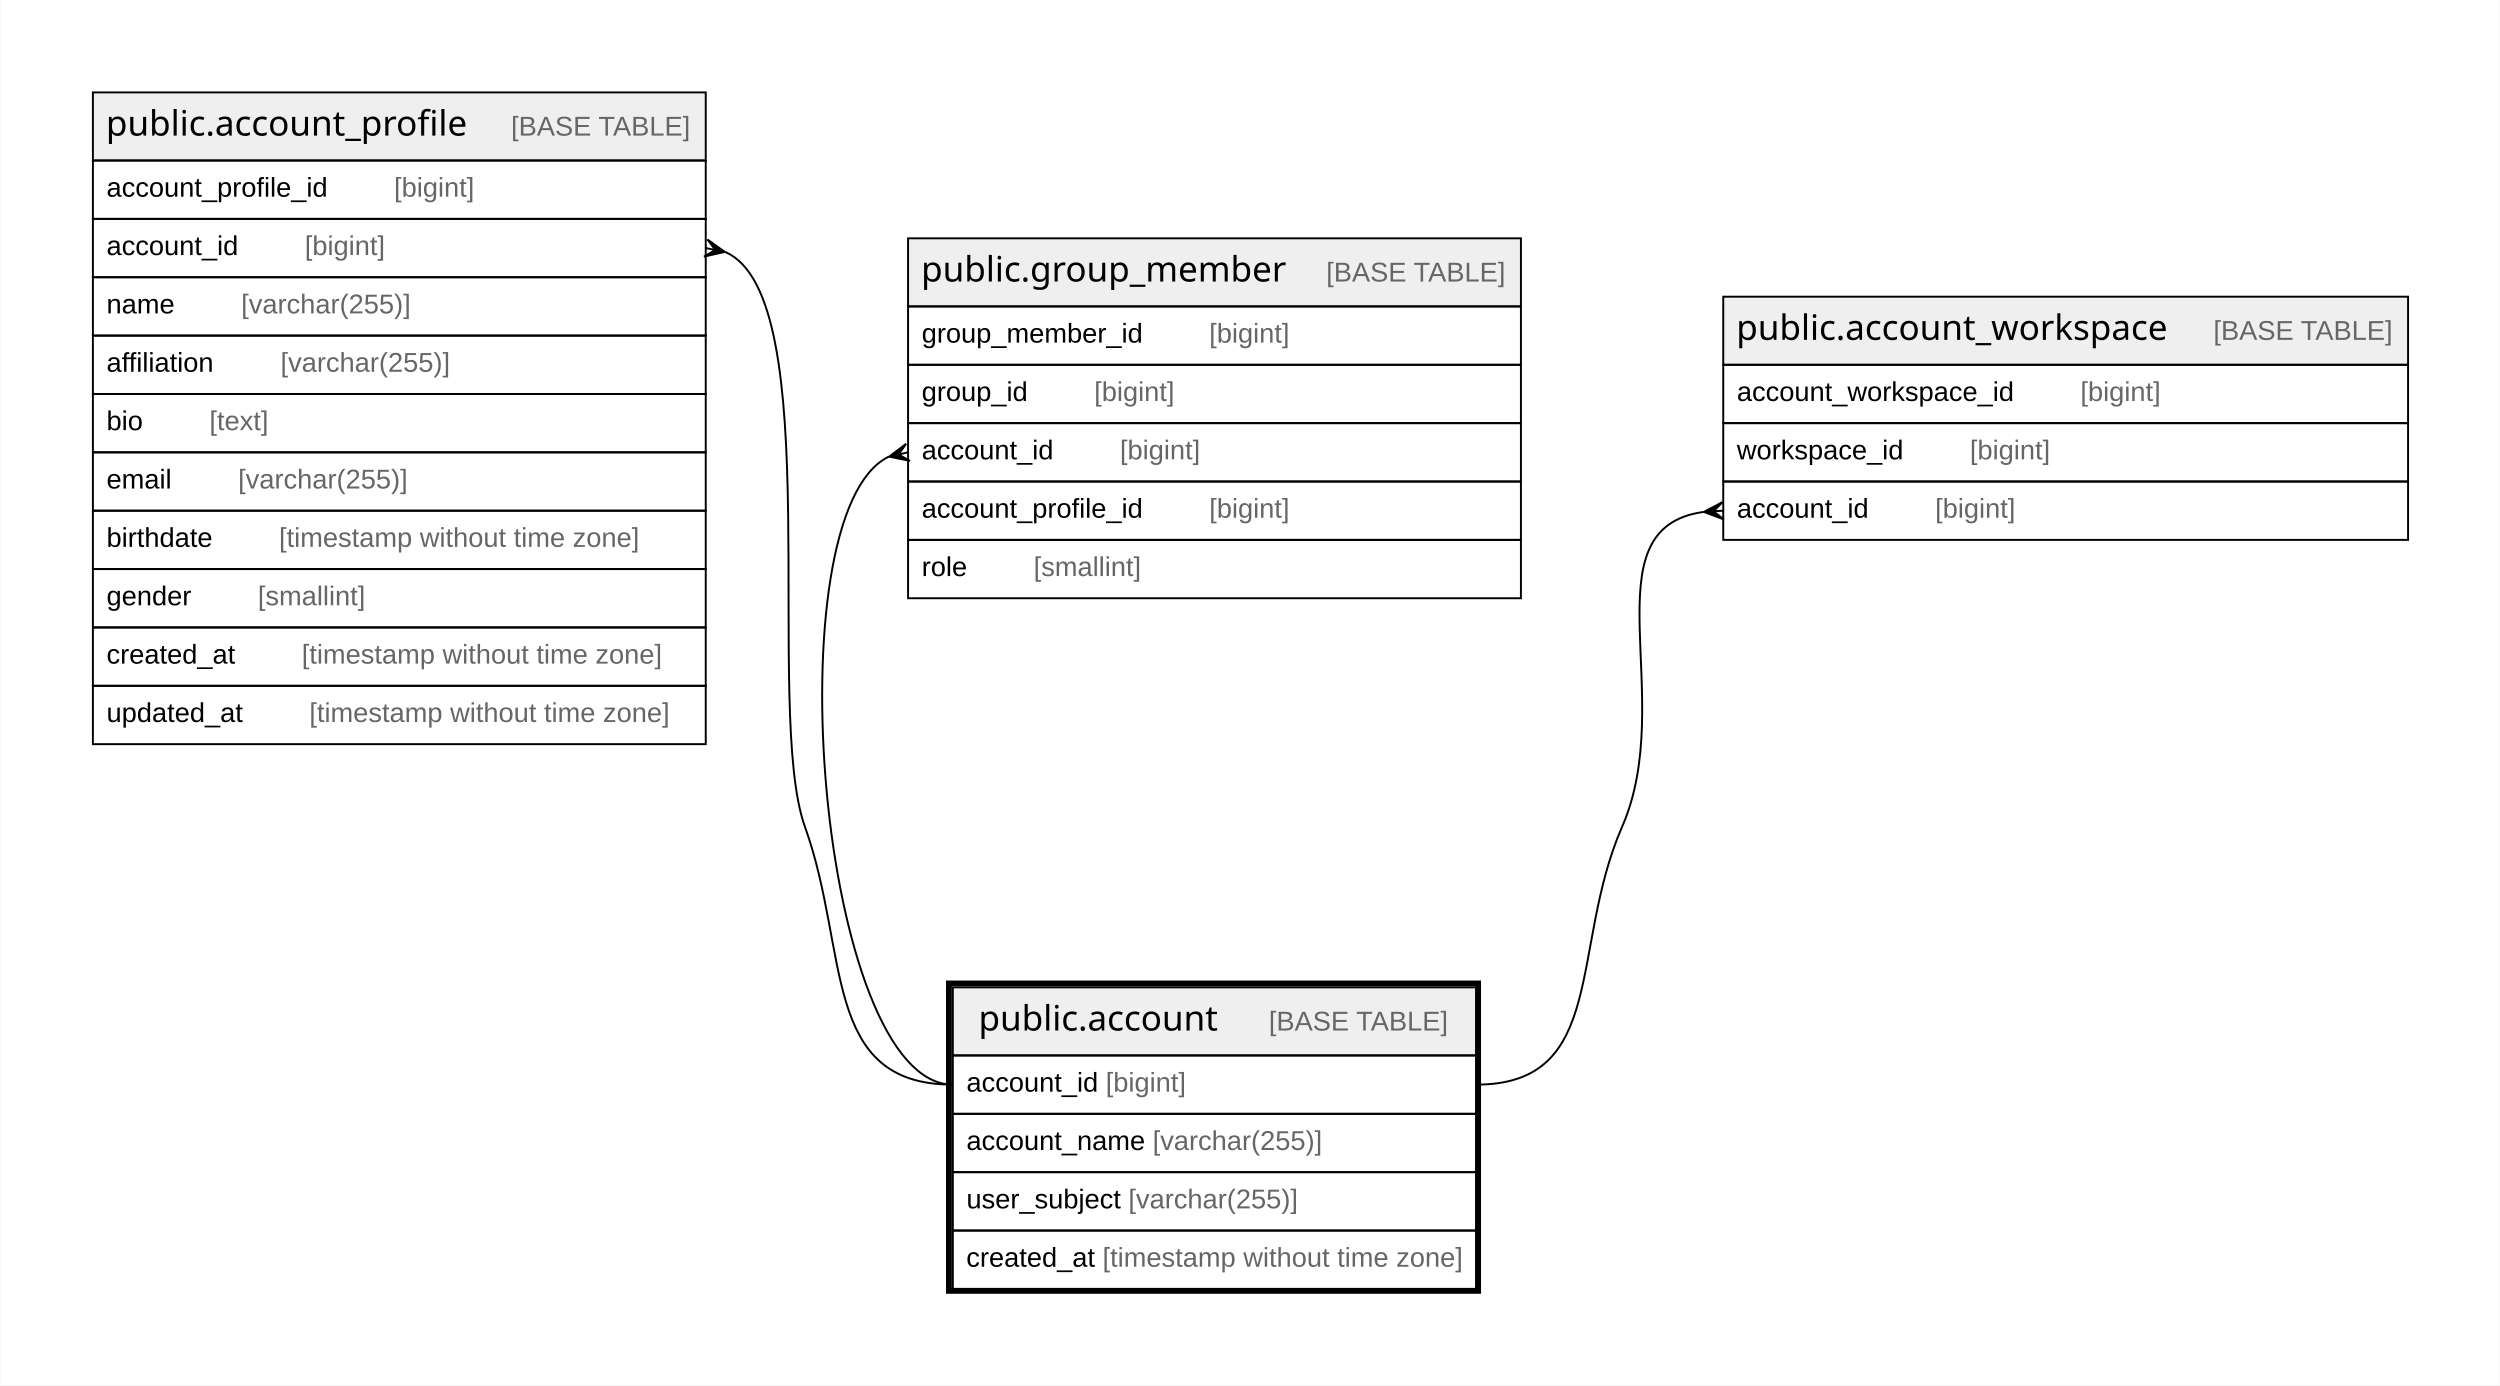
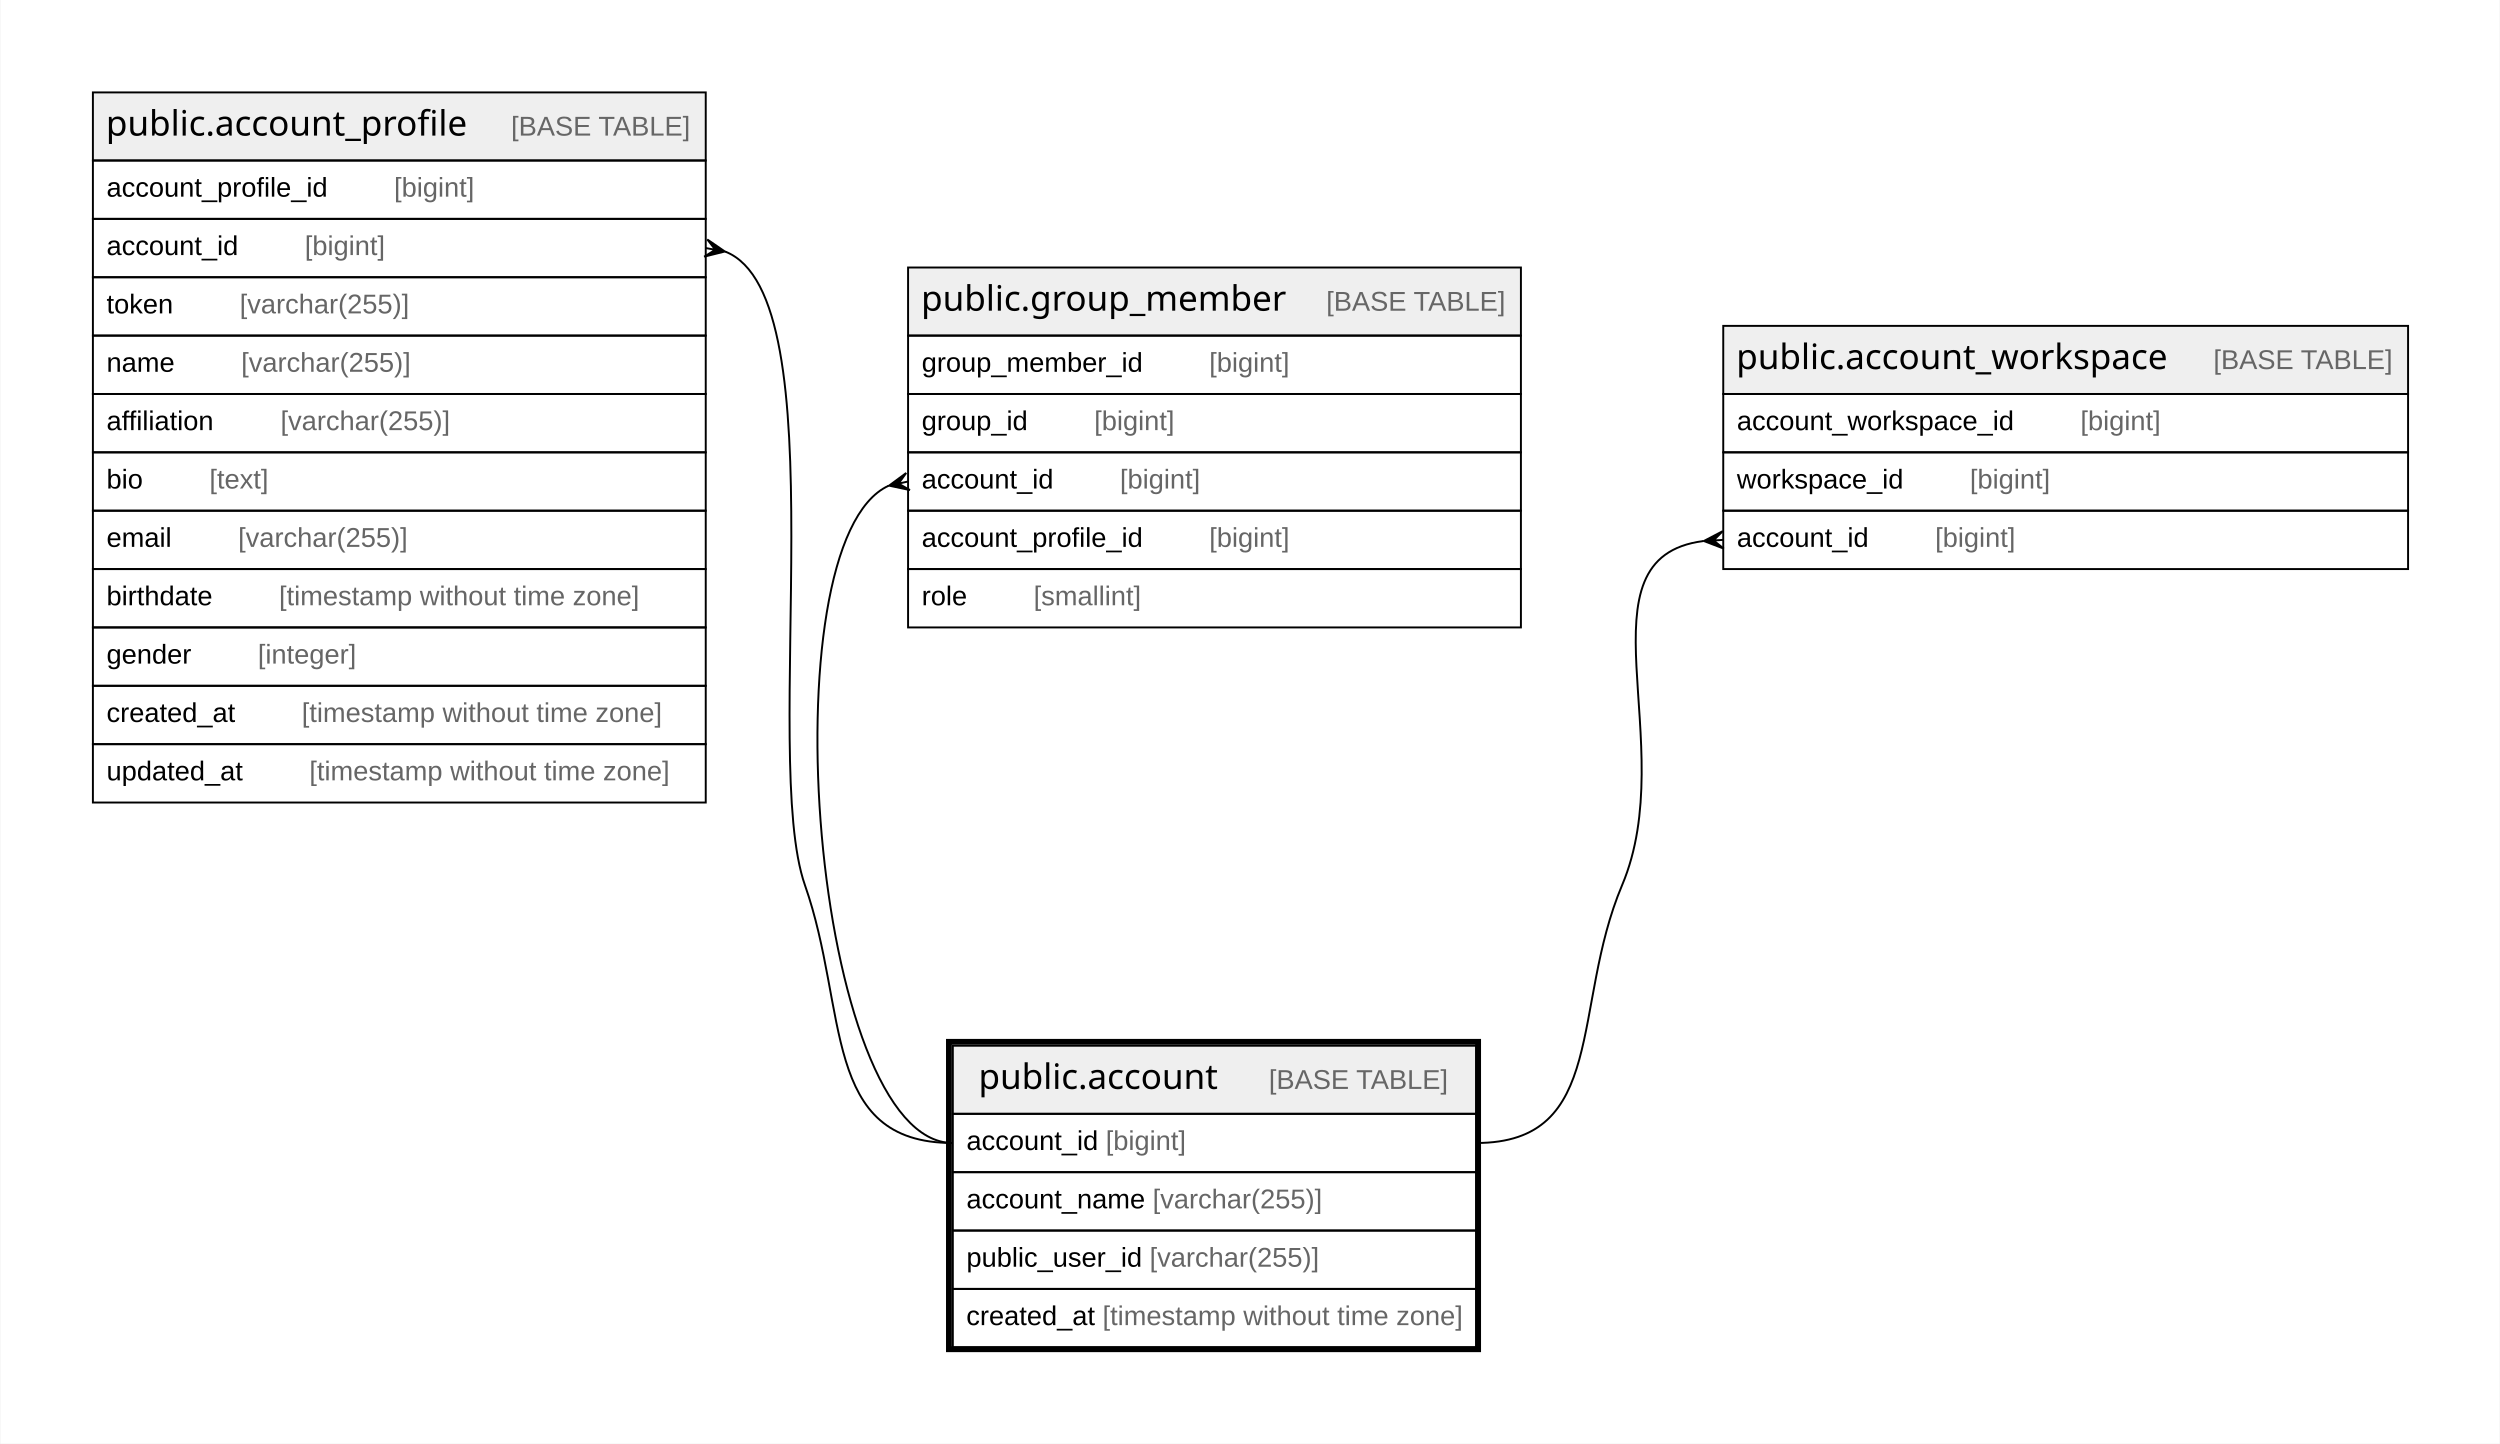
- <svg xmlns="http://www.w3.org/2000/svg" width="1285pt" height="712pt" viewBox="0.00 0.00 1284.50 712.00">
-   <g id="graph0" class="graph" transform="scale(1 1) rotate(0) translate(4 708)">
-     <polygon fill="#ffffff" stroke="transparent" points="-4,4 -4,-708 1280.5,-708 1280.5,4 -4,4" />
+ <svg xmlns="http://www.w3.org/2000/svg" width="1285pt" height="742pt" viewBox="0.00 0.00 1284.50 742.00">
+   <g id="graph0" class="graph" transform="scale(1 1) rotate(0) translate(4 738)">
+     <polygon fill="#ffffff" stroke="transparent" points="-4,4 -4,-738 1280.5,-738 1280.5,4 -4,4" />
    <g id="node1" class="node">
      <polygon fill="#efefef" stroke="transparent" points="485.5,-165.5 485.5,-200.5 754.5,-200.5 754.5,-165.5 485.5,-165.5" />
      <polygon fill="none" stroke="#000000" points="485.5,-165.5 485.5,-200.5 754.5,-200.5 754.5,-165.5 485.5,-165.5" />
      <text text-anchor="start" x="498.698" y="-178.3" font-family="Arial Bold" font-size="18.00" fill="#000000">public.account</text>
      <text text-anchor="start" x="613.734" y="-178.3" font-family="Arial" font-size="14.00" fill="#000000">    </text>
      <text text-anchor="start" x="647.939" y="-178.3" font-family="Arial" font-size="14.00" fill="#666666">[BASE TABLE]</text>
      <polygon fill="none" stroke="#000000" points="485.5,-135.5 485.5,-165.5 754.5,-165.5 754.5,-135.5 485.5,-135.5" />
      <text text-anchor="start" x="492.5" y="-146.9" font-family="Arial" font-size="14.00" fill="#000000">account_id </text>
      <text text-anchor="start" x="564.083" y="-146.9" font-family="Arial" font-size="14.00" fill="#666666">[bigint]</text>
      <polygon fill="none" stroke="#000000" points="485.5,-105.5 485.5,-135.5 754.5,-135.5 754.5,-105.5 485.5,-105.5" />
      <text text-anchor="start" x="492.5" y="-116.9" font-family="Arial" font-size="14.00" fill="#000000">account_name </text>
      <text text-anchor="start" x="588.203" y="-116.9" font-family="Arial" font-size="14.00" fill="#666666">[varchar(255)]</text>
      <polygon fill="none" stroke="#000000" points="485.5,-75.5 485.5,-105.5 754.5,-105.5 754.5,-75.5 485.5,-75.5" />
-       <text text-anchor="start" x="492.5" y="-86.9" font-family="Arial" font-size="14.00" fill="#000000">user_subject </text>
-       <text text-anchor="start" x="575.744" y="-86.9" font-family="Arial" font-size="14.00" fill="#666666">[varchar(255)]</text>
+       <text text-anchor="start" x="492.5" y="-86.9" font-family="Arial" font-size="14.00" fill="#000000">public_user_id </text>
+       <text text-anchor="start" x="586.632" y="-86.9" font-family="Arial" font-size="14.00" fill="#666666">[varchar(255)]</text>
      <polygon fill="none" stroke="#000000" points="485.5,-45.5 485.5,-75.5 754.5,-75.5 754.5,-45.5 485.5,-45.5" />
      <text text-anchor="start" x="492.416" y="-56.9" font-family="Arial" font-size="14.00" fill="#000000">created_at </text>
      <text text-anchor="start" x="562.444" y="-56.9" font-family="Arial" font-size="14.00" fill="#666666">[timestamp without time zone]</text>
      <polygon fill="none" stroke="#000000" stroke-width="3" points="483.5,-44.5 483.5,-202.5 755.5,-202.5 755.5,-44.5 483.5,-44.5" />
    </g>
    <g id="node2" class="node">
-       <polygon fill="#efefef" stroke="transparent" points="43.5,-625.5 43.5,-660.5 358.5,-660.5 358.5,-625.5 43.5,-625.5" />
-       <polygon fill="none" stroke="#000000" points="43.5,-625.5 43.5,-660.5 358.5,-660.5 358.5,-625.5 43.5,-625.5" />
-       <text text-anchor="start" x="50.194" y="-638.3" font-family="Arial Bold" font-size="18.00" fill="#000000">public.account_profile</text>
-       <text text-anchor="start" x="224.238" y="-638.3" font-family="Arial" font-size="14.00" fill="#000000">    </text>
-       <text text-anchor="start" x="258.443" y="-638.3" font-family="Arial" font-size="14.00" fill="#666666">[BASE TABLE]</text>
+       <polygon fill="#efefef" stroke="transparent" points="43.5,-655.5 43.5,-690.5 358.5,-690.5 358.5,-655.5 43.5,-655.5" />
+       <polygon fill="none" stroke="#000000" points="43.5,-655.5 43.5,-690.5 358.5,-690.5 358.5,-655.5 43.5,-655.5" />
+       <text text-anchor="start" x="50.194" y="-668.3" font-family="Arial Bold" font-size="18.00" fill="#000000">public.account_profile</text>
+       <text text-anchor="start" x="224.238" y="-668.3" font-family="Arial" font-size="14.00" fill="#000000">    </text>
+       <text text-anchor="start" x="258.443" y="-668.3" font-family="Arial" font-size="14.00" fill="#666666">[BASE TABLE]</text>
+       <polygon fill="none" stroke="#000000" points="43.5,-625.5 43.5,-655.5 358.5,-655.5 358.5,-625.5 43.5,-625.5" />
+       <text text-anchor="start" x="50.5" y="-636.9" font-family="Arial" font-size="14.00" fill="#000000">account_profile_id    </text>
+       <text text-anchor="start" x="198.292" y="-636.9" font-family="Arial" font-size="14.00" fill="#666666">[bigint]</text>
      <polygon fill="none" stroke="#000000" points="43.5,-595.5 43.5,-625.5 358.5,-625.5 358.5,-595.5 43.5,-595.5" />
-       <text text-anchor="start" x="50.5" y="-606.9" font-family="Arial" font-size="14.00" fill="#000000">account_profile_id    </text>
-       <text text-anchor="start" x="198.292" y="-606.9" font-family="Arial" font-size="14.00" fill="#666666">[bigint]</text>
+       <text text-anchor="start" x="50.5" y="-606.9" font-family="Arial" font-size="14.00" fill="#000000">account_id    </text>
+       <text text-anchor="start" x="152.398" y="-606.9" font-family="Arial" font-size="14.00" fill="#666666">[bigint]</text>
      <polygon fill="none" stroke="#000000" points="43.5,-565.5 43.5,-595.5 358.5,-595.5 358.5,-565.5 43.5,-565.5" />
-       <text text-anchor="start" x="50.5" y="-576.9" font-family="Arial" font-size="14.00" fill="#000000">account_id    </text>
-       <text text-anchor="start" x="152.398" y="-576.9" font-family="Arial" font-size="14.00" fill="#666666">[bigint]</text>
+       <text text-anchor="start" x="50.5" y="-576.9" font-family="Arial" font-size="14.00" fill="#000000">token    </text>
+       <text text-anchor="start" x="118.943" y="-576.9" font-family="Arial" font-size="14.00" fill="#666666">[varchar(255)]</text>
      <polygon fill="none" stroke="#000000" points="43.5,-535.5 43.5,-565.5 358.5,-565.5 358.5,-535.5 43.5,-535.5" />
      <text text-anchor="start" x="50.5" y="-546.9" font-family="Arial" font-size="14.00" fill="#000000">name    </text>
      <text text-anchor="start" x="119.713" y="-546.9" font-family="Arial" font-size="14.00" fill="#666666">[varchar(255)]</text>
      <polygon fill="none" stroke="#000000" points="43.5,-505.5 43.5,-535.5 358.5,-535.5 358.5,-505.5 43.5,-505.5" />
      <text text-anchor="start" x="50.5" y="-516.9" font-family="Arial" font-size="14.00" fill="#000000">affiliation    </text>
      <text text-anchor="start" x="139.933" y="-516.9" font-family="Arial" font-size="14.00" fill="#666666">[varchar(255)]</text>
      <polygon fill="none" stroke="#000000" points="43.5,-475.5 43.5,-505.5 358.5,-505.5 358.5,-475.5 43.5,-475.5" />
      <text text-anchor="start" x="50.5" y="-486.9" font-family="Arial" font-size="14.00" fill="#000000">bio    </text>
      <text text-anchor="start" x="103.377" y="-486.9" font-family="Arial" font-size="14.00" fill="#666666">[text]</text>
      <polygon fill="none" stroke="#000000" points="43.5,-445.5 43.5,-475.5 358.5,-475.5 358.5,-445.5 43.5,-445.5" />
      <text text-anchor="start" x="50.5" y="-456.9" font-family="Arial" font-size="14.00" fill="#000000">email    </text>
      <text text-anchor="start" x="118.144" y="-456.9" font-family="Arial" font-size="14.00" fill="#666666">[varchar(255)]</text>
      <polygon fill="none" stroke="#000000" points="43.5,-415.5 43.5,-445.5 358.5,-445.5 358.5,-415.5 43.5,-415.5" />
      <text text-anchor="start" x="50.5" y="-426.9" font-family="Arial" font-size="14.00" fill="#000000">birthdate    </text>
      <text text-anchor="start" x="139.166" y="-426.9" font-family="Arial" font-size="14.00" fill="#666666">[timestamp without time zone]</text>
      <polygon fill="none" stroke="#000000" points="43.5,-385.5 43.5,-415.5 358.5,-415.5 358.5,-385.5 43.5,-385.5" />
      <text text-anchor="start" x="50.5" y="-396.9" font-family="Arial" font-size="14.00" fill="#000000">gender    </text>
-       <text text-anchor="start" x="128.278" y="-396.9" font-family="Arial" font-size="14.00" fill="#666666">[smallint]</text>
+       <text text-anchor="start" x="128.278" y="-396.9" font-family="Arial" font-size="14.00" fill="#666666">[integer]</text>
      <polygon fill="none" stroke="#000000" points="43.5,-355.5 43.5,-385.5 358.5,-385.5 358.5,-355.5 43.5,-355.5" />
      <text text-anchor="start" x="50.5" y="-366.9" font-family="Arial" font-size="14.00" fill="#000000">created_at    </text>
      <text text-anchor="start" x="150.842" y="-366.9" font-family="Arial" font-size="14.00" fill="#666666">[timestamp without time zone]</text>
      <polygon fill="none" stroke="#000000" points="43.5,-325.5 43.5,-355.5 358.5,-355.5 358.5,-325.5 43.5,-325.5" />
      <text text-anchor="start" x="50.5" y="-336.9" font-family="Arial" font-size="14.00" fill="#000000">updated_at    </text>
      <text text-anchor="start" x="154.747" y="-336.9" font-family="Arial" font-size="14.00" fill="#666666">[timestamp without time zone]</text>
    </g>
    <g id="edge1" class="edge">
-       <path fill="none" stroke="#000000" d="M368.582,-578.463C421.518,-555.377 388.039,-342.665 409.5,-283 432.477,-219.118 417.612,-150.5 485.5,-150.5" />
-       <polygon fill="#000000" stroke="#000000" points="368.302,-578.52 357.609,-576.089 363.401,-579.51 358.5,-580.5 358.5,-580.5 358.5,-580.5 363.401,-579.51 359.391,-584.911 368.302,-578.52 368.302,-578.52" />
+       <path fill="none" stroke="#000000" d="M368.448,-608.707C427.73,-585.754 386.293,-349.103 409.5,-283 431.988,-218.944 417.612,-150.5 485.5,-150.5" />
+       <polygon fill="#000000" stroke="#000000" points="368.341,-608.726 357.702,-606.071 363.421,-609.613 358.5,-610.5 358.5,-610.5 358.5,-610.5 363.421,-609.613 359.298,-614.929 368.341,-608.726 368.341,-608.726" />
    </g>
    <g id="node3" class="node">
-       <polygon fill="#efefef" stroke="transparent" points="462.5,-550.5 462.5,-585.5 777.5,-585.5 777.5,-550.5 462.5,-550.5" />
-       <polygon fill="none" stroke="#000000" points="462.5,-550.5 462.5,-585.5 777.5,-585.5 777.5,-550.5 462.5,-550.5" />
-       <text text-anchor="start" x="469.202" y="-563.3" font-family="Arial Bold" font-size="18.00" fill="#000000">public.group_member</text>
-       <text text-anchor="start" x="643.23" y="-563.3" font-family="Arial" font-size="14.00" fill="#000000">    </text>
-       <text text-anchor="start" x="677.435" y="-563.3" font-family="Arial" font-size="14.00" fill="#666666">[BASE TABLE]</text>
-       <polygon fill="none" stroke="#000000" points="462.5,-520.5 462.5,-550.5 777.5,-550.5 777.5,-520.5 462.5,-520.5" />
-       <text text-anchor="start" x="469.5" y="-531.9" font-family="Arial" font-size="14.00" fill="#000000">group_member_id    </text>
-       <text text-anchor="start" x="617.28" y="-531.9" font-family="Arial" font-size="14.00" fill="#666666">[bigint]</text>
-       <polygon fill="none" stroke="#000000" points="462.5,-490.5 462.5,-520.5 777.5,-520.5 777.5,-490.5 462.5,-490.5" />
-       <text text-anchor="start" x="469.5" y="-501.9" font-family="Arial" font-size="14.00" fill="#000000">group_id    </text>
-       <text text-anchor="start" x="558.168" y="-501.9" font-family="Arial" font-size="14.00" fill="#666666">[bigint]</text>
-       <polygon fill="none" stroke="#000000" points="462.5,-460.5 462.5,-490.5 777.5,-490.5 777.5,-460.5 462.5,-460.5" />
-       <text text-anchor="start" x="469.5" y="-471.9" font-family="Arial" font-size="14.00" fill="#000000">account_id    </text>
-       <text text-anchor="start" x="571.398" y="-471.9" font-family="Arial" font-size="14.00" fill="#666666">[bigint]</text>
-       <polygon fill="none" stroke="#000000" points="462.5,-430.5 462.5,-460.5 777.5,-460.5 777.5,-430.5 462.5,-430.5" />
-       <text text-anchor="start" x="469.5" y="-441.9" font-family="Arial" font-size="14.00" fill="#000000">account_profile_id    </text>
-       <text text-anchor="start" x="617.292" y="-441.9" font-family="Arial" font-size="14.00" fill="#666666">[bigint]</text>
-       <polygon fill="none" stroke="#000000" points="462.5,-400.5 462.5,-430.5 777.5,-430.5 777.5,-400.5 462.5,-400.5" />
-       <text text-anchor="start" x="469.5" y="-411.9" font-family="Arial" font-size="14.00" fill="#000000">role    </text>
-       <text text-anchor="start" x="527.037" y="-411.9" font-family="Arial" font-size="14.00" fill="#666666">[smallint]</text>
+       <polygon fill="#efefef" stroke="transparent" points="462.5,-565.5 462.5,-600.5 777.5,-600.5 777.5,-565.5 462.5,-565.5" />
+       <polygon fill="none" stroke="#000000" points="462.5,-565.5 462.5,-600.5 777.5,-600.5 777.5,-565.5 462.5,-565.5" />
+       <text text-anchor="start" x="469.202" y="-578.3" font-family="Arial Bold" font-size="18.00" fill="#000000">public.group_member</text>
+       <text text-anchor="start" x="643.23" y="-578.3" font-family="Arial" font-size="14.00" fill="#000000">    </text>
+       <text text-anchor="start" x="677.435" y="-578.3" font-family="Arial" font-size="14.00" fill="#666666">[BASE TABLE]</text>
+       <polygon fill="none" stroke="#000000" points="462.5,-535.5 462.5,-565.5 777.5,-565.5 777.5,-535.5 462.5,-535.5" />
+       <text text-anchor="start" x="469.5" y="-546.9" font-family="Arial" font-size="14.00" fill="#000000">group_member_id    </text>
+       <text text-anchor="start" x="617.28" y="-546.9" font-family="Arial" font-size="14.00" fill="#666666">[bigint]</text>
+       <polygon fill="none" stroke="#000000" points="462.5,-505.5 462.5,-535.5 777.5,-535.5 777.5,-505.5 462.5,-505.5" />
+       <text text-anchor="start" x="469.5" y="-516.9" font-family="Arial" font-size="14.00" fill="#000000">group_id    </text>
+       <text text-anchor="start" x="558.168" y="-516.9" font-family="Arial" font-size="14.00" fill="#666666">[bigint]</text>
+       <polygon fill="none" stroke="#000000" points="462.5,-475.5 462.5,-505.5 777.5,-505.5 777.5,-475.5 462.5,-475.5" />
+       <text text-anchor="start" x="469.5" y="-486.9" font-family="Arial" font-size="14.00" fill="#000000">account_id    </text>
+       <text text-anchor="start" x="571.398" y="-486.9" font-family="Arial" font-size="14.00" fill="#666666">[bigint]</text>
+       <polygon fill="none" stroke="#000000" points="462.5,-445.5 462.5,-475.5 777.5,-475.5 777.5,-445.5 462.5,-445.5" />
+       <text text-anchor="start" x="469.5" y="-456.9" font-family="Arial" font-size="14.00" fill="#000000">account_profile_id    </text>
+       <text text-anchor="start" x="617.292" y="-456.9" font-family="Arial" font-size="14.00" fill="#666666">[bigint]</text>
+       <polygon fill="none" stroke="#000000" points="462.5,-415.5 462.5,-445.5 777.5,-445.5 777.5,-415.5 462.5,-415.5" />
+       <text text-anchor="start" x="469.5" y="-426.9" font-family="Arial" font-size="14.00" fill="#000000">role    </text>
+       <text text-anchor="start" x="527.037" y="-426.9" font-family="Arial" font-size="14.00" fill="#666666">[smallint]</text>
    </g>
    <g id="edge2" class="edge">
-       <path fill="none" stroke="#000000" d="M452.571,-473.251C392.461,-444.537 416.632,-150.5 485.5,-150.5" />
-       <polygon fill="#000000" stroke="#000000" points="452.747,-473.291 461.506,-479.889 457.623,-474.395 462.5,-475.5 462.5,-475.5 462.5,-475.5 457.623,-474.395 463.494,-471.111 452.747,-473.291 452.747,-473.291" />
+       <path fill="none" stroke="#000000" d="M452.497,-488.329C389.044,-459.372 413.322,-150.5 485.5,-150.5" />
+       <polygon fill="#000000" stroke="#000000" points="452.728,-488.379 461.546,-494.898 457.614,-489.439 462.5,-490.5 462.5,-490.5 462.5,-490.5 457.614,-489.439 463.454,-486.102 452.728,-488.379 452.728,-488.379" />
    </g>
    <g id="node4" class="node">
-       <polygon fill="#efefef" stroke="transparent" points="881.5,-520.5 881.5,-555.5 1233.5,-555.5 1233.5,-520.5 881.5,-520.5" />
-       <polygon fill="none" stroke="#000000" points="881.5,-520.5 881.5,-555.5 1233.5,-555.5 1233.5,-520.5 881.5,-520.5" />
-       <text text-anchor="start" x="888.189" y="-533.3" font-family="Arial Bold" font-size="18.00" fill="#000000">public.account_workspace</text>
-       <text text-anchor="start" x="1099.243" y="-533.3" font-family="Arial" font-size="14.00" fill="#000000">    </text>
-       <text text-anchor="start" x="1133.448" y="-533.3" font-family="Arial" font-size="14.00" fill="#666666">[BASE TABLE]</text>
-       <polygon fill="none" stroke="#000000" points="881.5,-490.5 881.5,-520.5 1233.5,-520.5 1233.5,-490.5 881.5,-490.5" />
-       <text text-anchor="start" x="888.5" y="-501.9" font-family="Arial" font-size="14.00" fill="#000000">account_workspace_id    </text>
-       <text text-anchor="start" x="1065.078" y="-501.9" font-family="Arial" font-size="14.00" fill="#666666">[bigint]</text>
-       <polygon fill="none" stroke="#000000" points="881.5,-460.5 881.5,-490.5 1233.5,-490.5 1233.5,-460.5 881.5,-460.5" />
-       <text text-anchor="start" x="888.5" y="-471.9" font-family="Arial" font-size="14.00" fill="#000000">workspace_id    </text>
-       <text text-anchor="start" x="1008.274" y="-471.9" font-family="Arial" font-size="14.00" fill="#666666">[bigint]</text>
-       <polygon fill="none" stroke="#000000" points="881.5,-430.5 881.5,-460.5 1233.5,-460.5 1233.5,-430.5 881.5,-430.5" />
-       <text text-anchor="start" x="888.5" y="-441.9" font-family="Arial" font-size="14.00" fill="#000000">account_id    </text>
-       <text text-anchor="start" x="990.398" y="-441.9" font-family="Arial" font-size="14.00" fill="#666666">[bigint]</text>
+       <polygon fill="#efefef" stroke="transparent" points="881.5,-535.5 881.5,-570.5 1233.5,-570.5 1233.5,-535.5 881.5,-535.5" />
+       <polygon fill="none" stroke="#000000" points="881.5,-535.5 881.5,-570.5 1233.5,-570.5 1233.5,-535.5 881.5,-535.5" />
+       <text text-anchor="start" x="888.189" y="-548.3" font-family="Arial Bold" font-size="18.00" fill="#000000">public.account_workspace</text>
+       <text text-anchor="start" x="1099.243" y="-548.3" font-family="Arial" font-size="14.00" fill="#000000">    </text>
+       <text text-anchor="start" x="1133.448" y="-548.3" font-family="Arial" font-size="14.00" fill="#666666">[BASE TABLE]</text>
+       <polygon fill="none" stroke="#000000" points="881.5,-505.5 881.5,-535.5 1233.5,-535.5 1233.5,-505.5 881.5,-505.5" />
+       <text text-anchor="start" x="888.5" y="-516.9" font-family="Arial" font-size="14.00" fill="#000000">account_workspace_id    </text>
+       <text text-anchor="start" x="1065.078" y="-516.9" font-family="Arial" font-size="14.00" fill="#666666">[bigint]</text>
+       <polygon fill="none" stroke="#000000" points="881.5,-475.5 881.5,-505.5 1233.5,-505.5 1233.5,-475.5 881.5,-475.5" />
+       <text text-anchor="start" x="888.5" y="-486.9" font-family="Arial" font-size="14.00" fill="#000000">workspace_id    </text>
+       <text text-anchor="start" x="1008.274" y="-486.9" font-family="Arial" font-size="14.00" fill="#666666">[bigint]</text>
+       <polygon fill="none" stroke="#000000" points="881.5,-445.5 881.5,-475.5 1233.5,-475.5 1233.5,-445.5 881.5,-445.5" />
+       <text text-anchor="start" x="888.5" y="-456.9" font-family="Arial" font-size="14.00" fill="#000000">account_id    </text>
+       <text text-anchor="start" x="990.398" y="-456.9" font-family="Arial" font-size="14.00" fill="#666666">[bigint]</text>
    </g>
    <g id="edge3" class="edge">
-       <path fill="none" stroke="#000000" d="M871.297,-444.848C810.764,-436.471 858.409,-349.081 829.5,-283 802.379,-221.005 822.168,-150.5 754.5,-150.5" />
-       <polygon fill="#000000" stroke="#000000" points="871.52,-444.862 881.213,-449.991 876.51,-445.181 881.5,-445.5 881.5,-445.5 881.5,-445.5 876.51,-445.181 881.787,-441.009 871.52,-444.862 871.52,-444.862" />
+       <path fill="none" stroke="#000000" d="M871.274,-459.895C804.695,-451.408 860.076,-355.313 829.5,-283 803.147,-220.674 822.168,-150.5 754.5,-150.5" />
+       <polygon fill="#000000" stroke="#000000" points="871.517,-459.91 881.234,-464.992 876.509,-460.205 881.5,-460.5 881.5,-460.5 881.5,-460.5 876.509,-460.205 881.766,-456.008 871.517,-459.91 871.517,-459.91" />
    </g>
  </g>
</svg>
